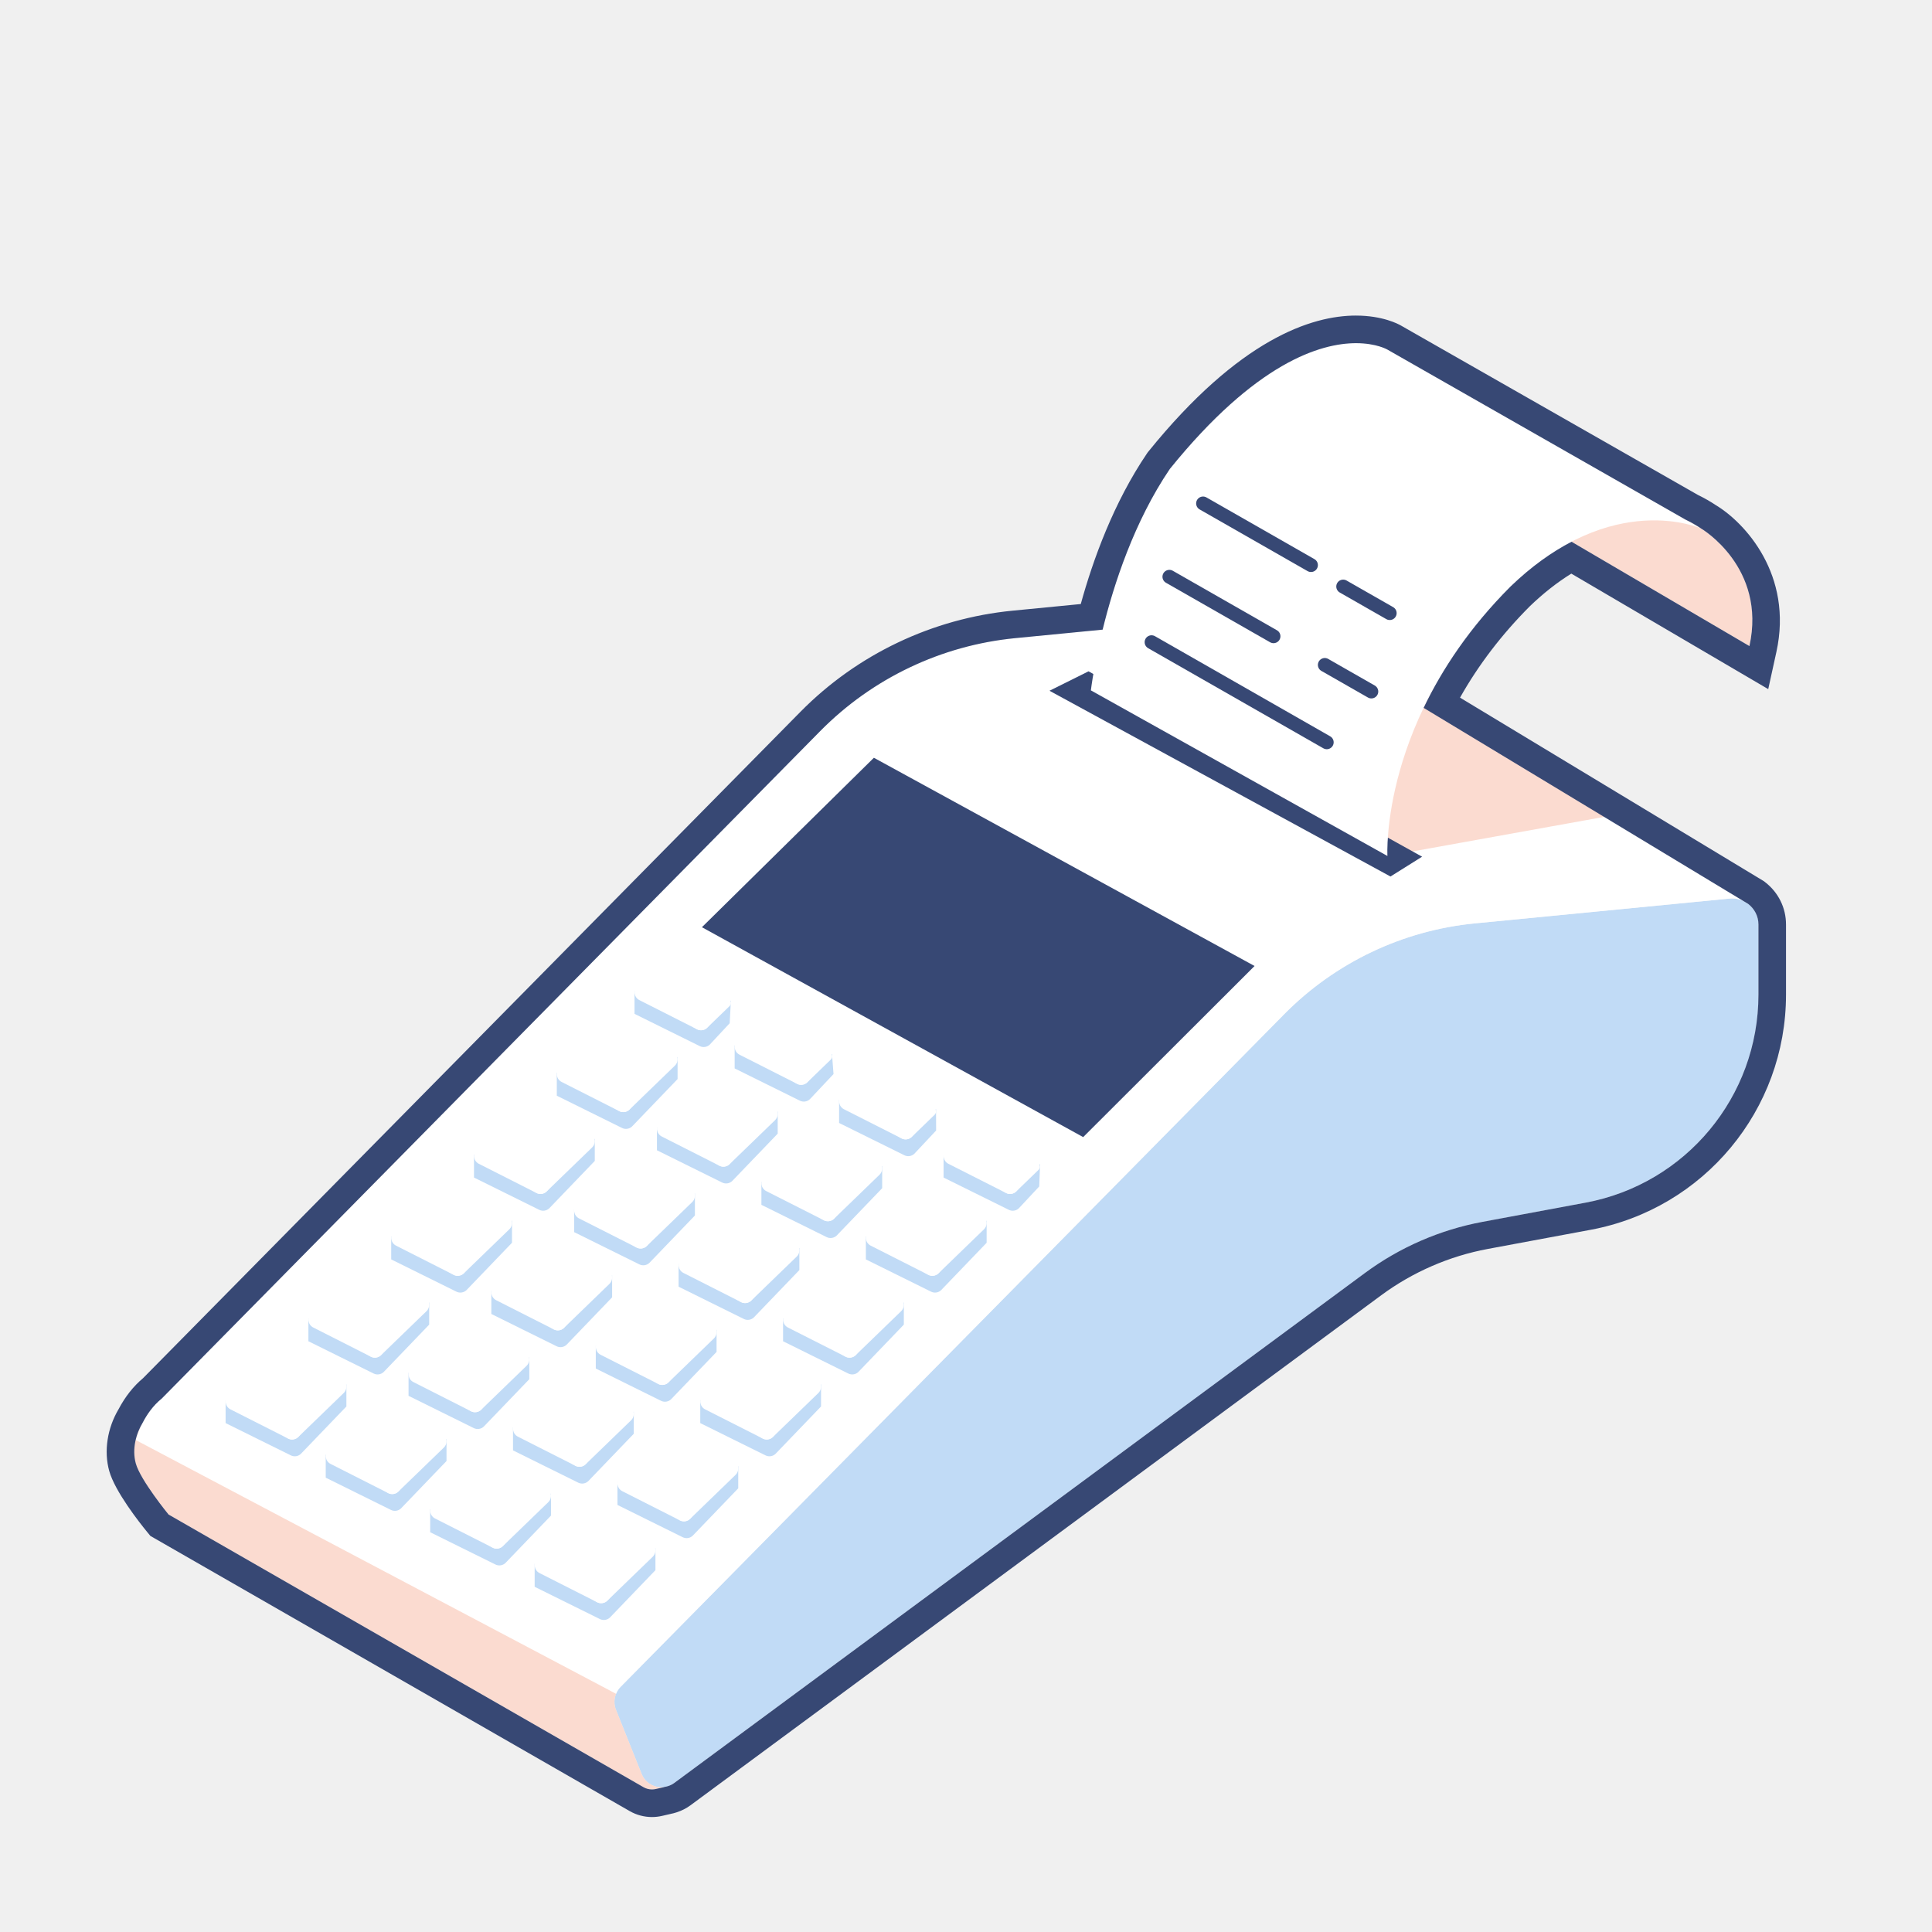
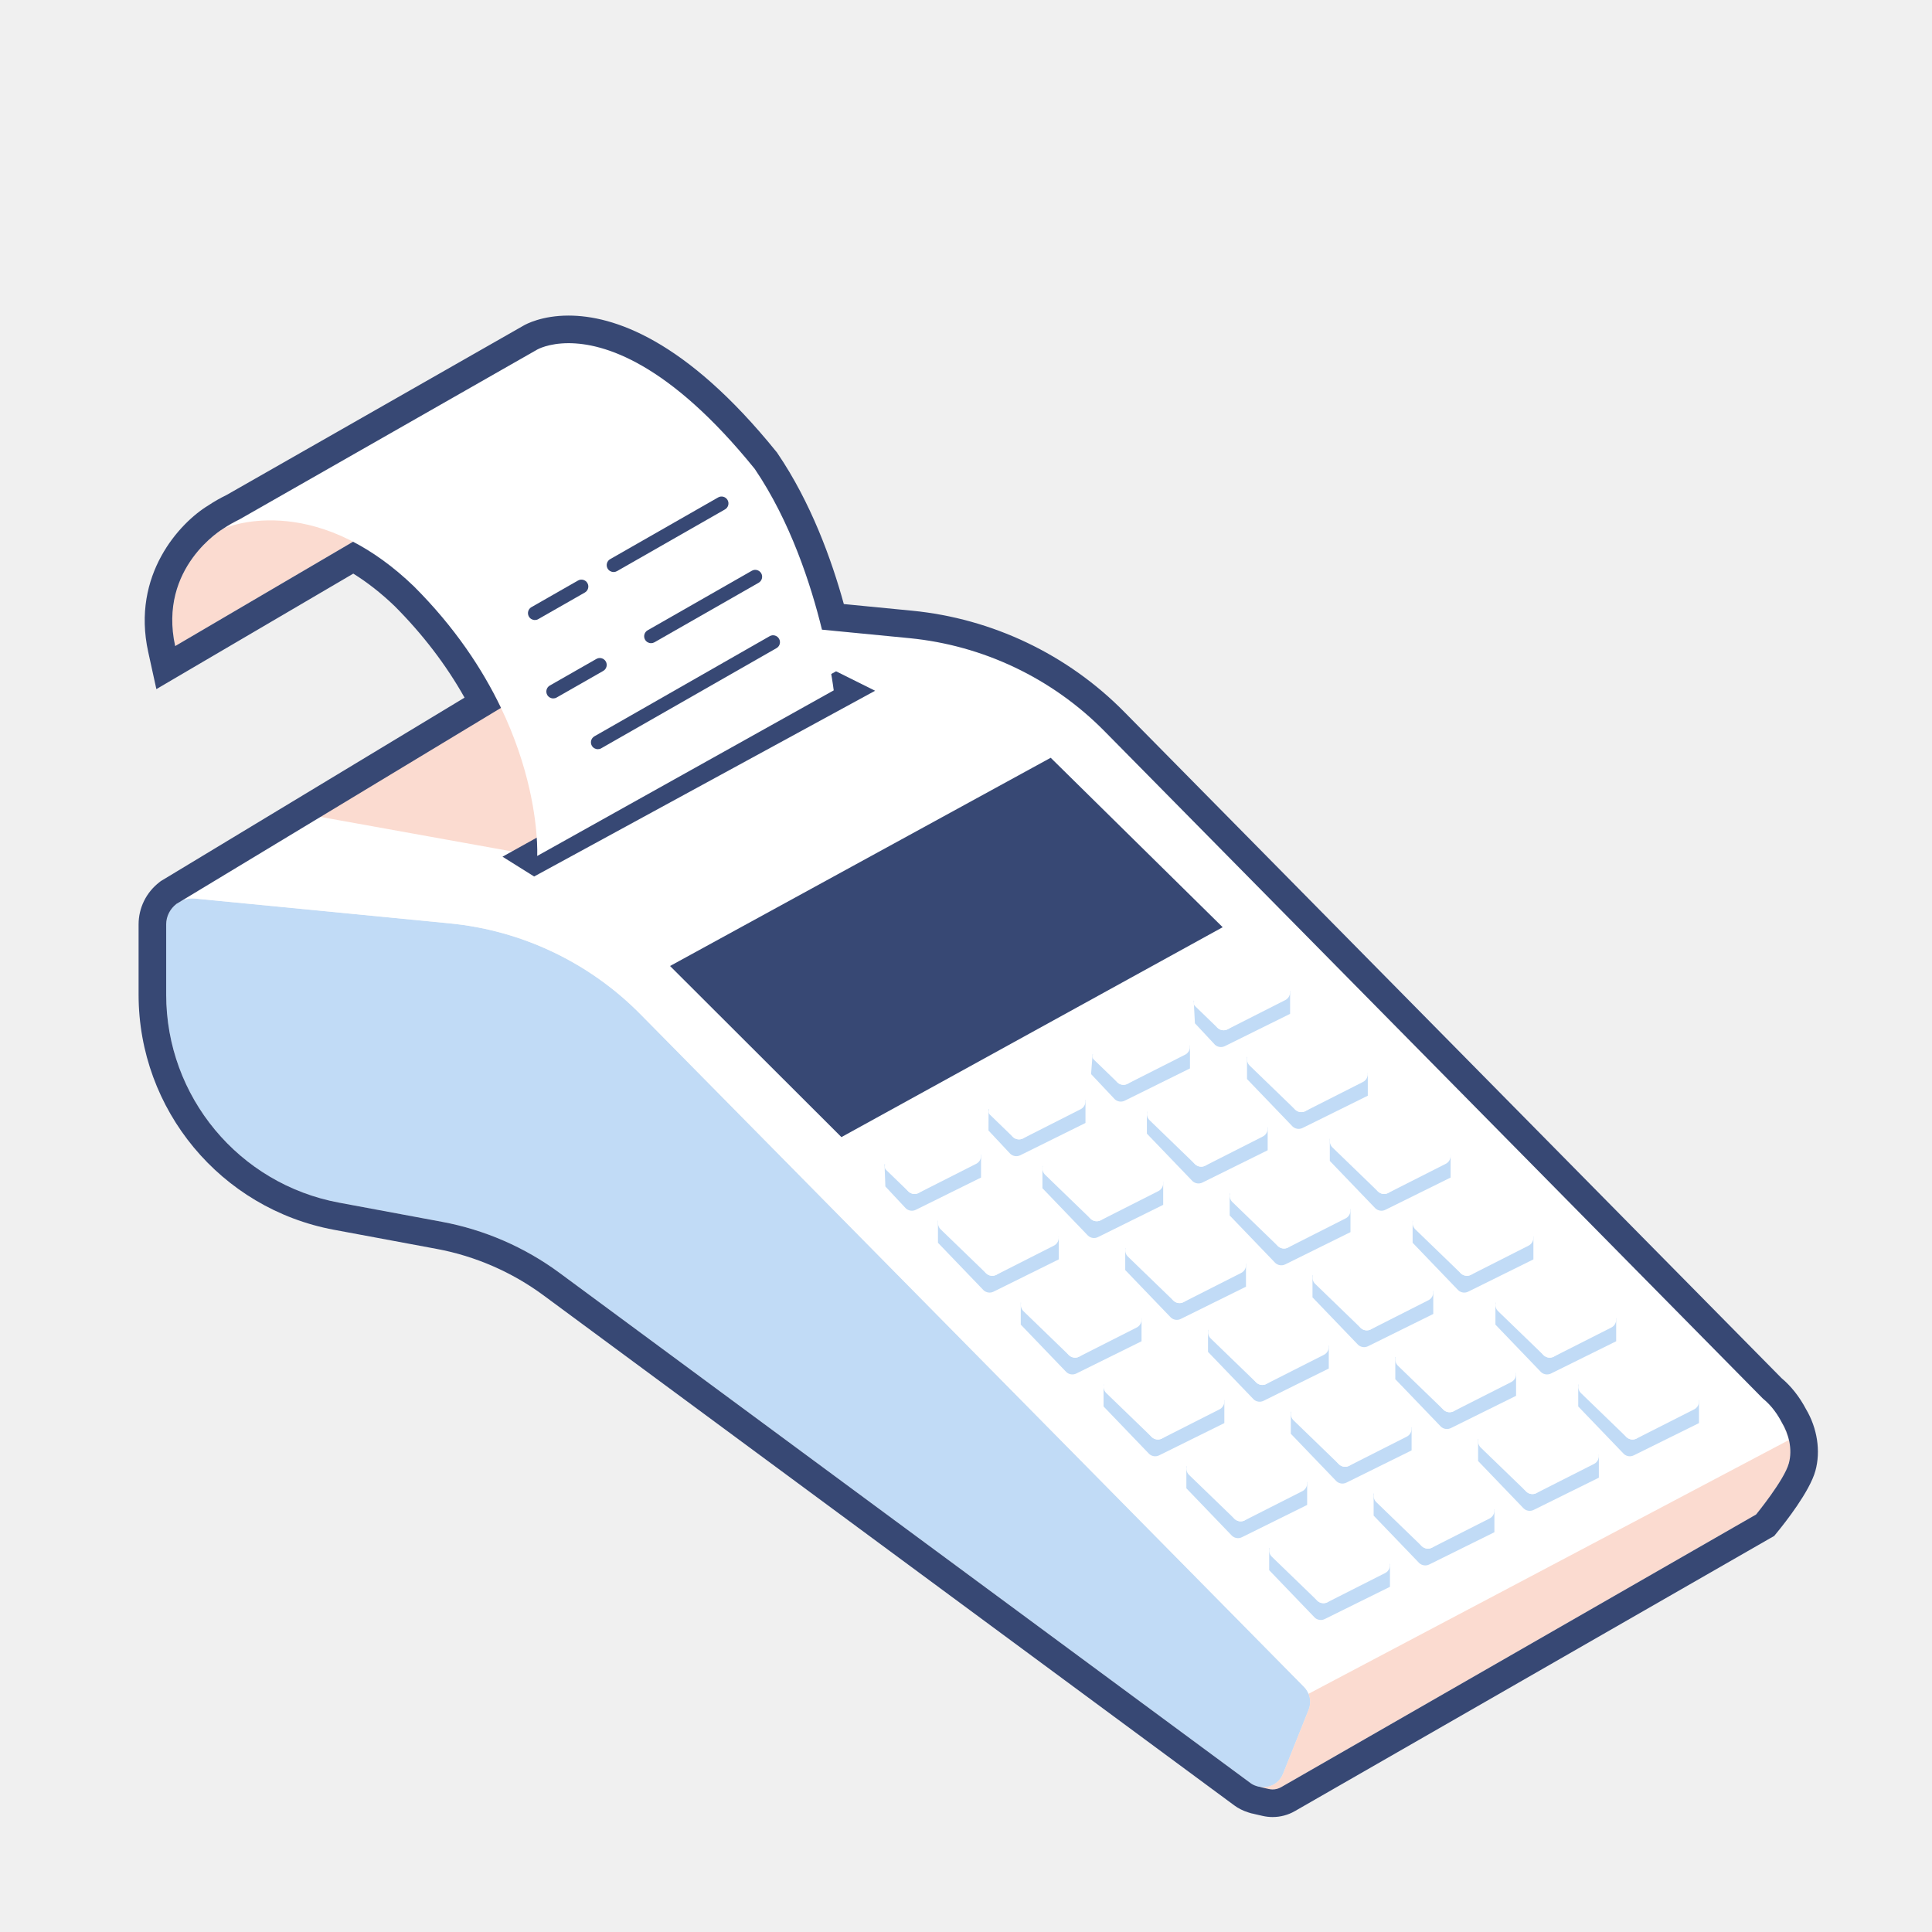
- <svg xmlns="http://www.w3.org/2000/svg" id="b" viewBox="0 0 280 280">
-   <g id="bi">
-     <path d="m89.939,244.474l96.165-97.478c7.39-7.491,17.174-12.152,27.647-13.172l36.953-3.599c2.219-.216,4.14,1.528,4.14,3.757v10.175c0,14.769-10.529,27.439-25.049,30.142l-14.918,2.777c-6.174,1.149-12.007,3.685-17.059,7.415l-100.128,73.932c-1.628,1.202-3.952.541-4.704-1.338l-3.717-9.292c-.456-1.14-.194-2.443.669-3.317Z" style="fill:#c1dbf6;" />
-     <path d="m92.986,257.083l-3.717-9.292c-.305-.762-.282-1.595.02-2.325l-68.609-39.286c-.958,1.569-1.58,3.827-.999,5.919.672,2.424,4.744,7.396,4.744,7.396l68.829,39.515c.543.312,1.184.407,1.794.267l1.256-.289c-1.355.197-2.764-.519-3.318-1.904Z" style="fill:#fbdbd0;" />
-     <path d="m96.572,258.925l.248-.057-.007-.013c-.08.026-.16.051-.241.07Z" style="fill:#c1dbf6;" />
-     <path d="m89.939,244.474l96.165-97.478c7.39-7.491,17.174-12.152,27.647-13.172l36.953-3.599c1.002-.098,1.933.219,2.664.785l1.476-.698-72.251-41.279-35.446,3.453c-10.714,1.044-20.722,5.812-28.282,13.475L23.437,202.69c-2.849,2.293-3.756,6.014-3.756,6.014l69.604,36.772c.15-.367.365-.71.653-1.002Z" style="fill:#fff;" />
-     <polygon points="101.728 134.379 126.651 109.821 181.821 140 156.983 164.797 101.728 134.379" style="fill:#374874;" />
-     <path d="m246.565,76.612s9.488,5.581,6.977,17.023l-29.023-17.023s11.721-6.977,22.047,0Z" style="fill:#fbdbd0;" />
-     <path d="m201.076,124.053l35.605-6.419-31.326-19.342s-10.791,18.133-4.279,25.761Z" style="fill:#fbdbd0;" />
-     <polygon points="152.1 100.109 201.518 127.03 206.1 124.158 157.759 97.293 152.1 100.109" style="fill:#374874;" />
-     <path d="m201.076,124.053s-1.116-20.093,17.86-39.07c14.791-14.232,27.628-8.372,27.628-8.372l-45.501-25.953s-11.904-6.952-31.523,17.302c-9.266,13.659-11.442,32.093-11.442,32.093l42.977,24Z" style="fill:#fff;" />
-     <path d="m91.589,163.268l6.611-6.881v-3.217l-1.767,1.659-5.212,5.985c-.393.38-.984.469-1.472.222l-9.053-5.587v3.349l9.45,4.674c.477.238,1.051.157,1.443-.204Z" style="fill:#c1dbf6;" />
-     <path d="m106.101,171.176l6.611-6.881v-3.217l-1.767,1.659-5.212,5.985c-.393.38-.984.469-1.472.222l-9.053-5.587v3.349l9.45,4.674c.477.238,1.051.157,1.443-.204Z" style="fill:#c1dbf6;" />
-     <path d="m121.24,179.084l6.611-6.881v-3.217l-1.767,1.659-5.212,5.985c-.393.38-.984.469-1.472.222l-9.053-5.587v3.349l9.45,4.674c.477.238,1.051.157,1.443-.204Z" style="fill:#c1dbf6;" />
-     <path d="m136.38,186.993l6.611-6.881v-3.217l-1.767,1.659-5.212,5.985c-.393.38-.984.469-1.472.222l-9.053-5.587v3.349l9.45,4.674c.477.238,1.051.157,1.443-.204Z" style="fill:#c1dbf6;" />
-     <path d="m105.926,145l-3.441,3.951c-.393.38-.984.469-1.472.222l-9.053-5.587v3.349l9.45,4.674c.477.238,1.051.157,1.443-.204l2.899-3.108.174-3.298Z" style="fill:#c1dbf6;" />
-     <path d="m120.576,152.748l-3.58,4.111c-.393.38-.984.469-1.472.222l-9.053-5.587v3.349l9.45,4.674c.477.238,1.051.157,1.443-.204l3.436-3.651-.224-2.914Z" style="fill:#c1dbf6;" />
-     <path d="m135.657,160.724l-3.521,4.043c-.393.38-.984.469-1.472.222l-9.053-5.587v3.349l9.45,4.674c.477.238,1.051.157,1.443-.204l3.167-3.38-.014-3.118Z" style="fill:#c1dbf6;" />
-     <path d="m150.737,168.7l-3.462,3.975c-.393.38-.984.47-1.472.223l-9.053-5.587v3.349l9.45,4.674c.477.238,1.051.157,1.443-.204l2.968-3.179.126-3.251Z" style="fill:#c1dbf6;" />
-     <path d="m79.589,175.13l6.611-6.881v-3.217l-1.767,1.659-5.212,5.985c-.393.38-.984.469-1.472.222l-9.053-5.587v3.349l9.45,4.674c.477.238,1.051.157,1.443-.204Z" style="fill:#c1dbf6;" />
-     <path d="m94.101,183.038l6.611-6.881v-3.217l-1.767,1.659-5.212,5.985c-.393.38-.984.469-1.472.222l-9.053-5.587v3.349l9.45,4.674c.477.238,1.051.157,1.443-.204Z" style="fill:#c1dbf6;" />
-     <path d="m109.24,190.947l6.611-6.881v-3.217l-1.767,1.659-5.212,5.985c-.393.38-.984.469-1.472.222l-9.053-5.587v3.349l9.45,4.674c.477.238,1.051.157,1.443-.204Z" style="fill:#c1dbf6;" />
-     <path d="m124.38,198.855l6.611-6.881v-3.217l-1.767,1.659-5.212,5.985c-.393.38-.984.469-1.472.222l-9.053-5.587v3.349l9.45,4.674c.477.238,1.051.157,1.443-.204Z" style="fill:#c1dbf6;" />
-     <path d="m67.589,186.993l6.611-6.881v-3.217l-1.767,1.659-5.212,5.985c-.393.38-.984.469-1.472.222l-9.053-5.587v3.349l9.45,4.674c.477.238,1.051.157,1.443-.204Z" style="fill:#c1dbf6;" />
-     <path d="m82.101,194.901l6.611-6.881v-3.217l-1.767,1.659-5.212,5.985c-.393.38-.984.469-1.472.222l-9.053-5.587v3.349l9.45,4.674c.477.238,1.051.157,1.443-.204Z" style="fill:#c1dbf6;" />
-     <path d="m97.24,202.809l6.611-6.881v-3.217l-1.767,1.659-5.212,5.985c-.393.38-.984.469-1.472.222l-9.053-5.587v3.349l9.45,4.674c.477.238,1.051.157,1.443-.204Z" style="fill:#c1dbf6;" />
-     <path d="m112.38,210.717l6.611-6.881v-3.217l-1.767,1.659-5.212,5.985c-.393.38-.984.469-1.472.222l-9.053-5.587v3.349l9.45,4.674c.477.238,1.051.157,1.443-.204Z" style="fill:#c1dbf6;" />
-     <path d="m55.59,198.855l6.611-6.881v-3.217l-1.767,1.659-5.212,5.985c-.393.38-.984.469-1.472.222l-9.053-5.587v3.349l9.45,4.674c.477.238,1.051.157,1.443-.204Z" style="fill:#c1dbf6;" />
-     <path d="m70.101,206.763l6.611-6.881v-3.217l-1.767,1.659-5.212,5.985c-.393.38-.984.469-1.472.222l-9.053-5.587v3.349l9.45,4.674c.477.238,1.051.157,1.443-.204Z" style="fill:#c1dbf6;" />
-     <path d="m85.241,214.671l6.611-6.881v-3.217l-1.767,1.659-5.212,5.985c-.393.38-.984.469-1.472.222l-9.053-5.587v3.349l9.45,4.674c.477.238,1.051.157,1.443-.204Z" style="fill:#c1dbf6;" />
-     <path d="m100.38,222.579l6.611-6.881v-3.217l-1.767,1.659-5.212,5.985c-.393.38-.984.469-1.472.222l-9.053-5.587v3.349l9.45,4.674c.477.238,1.051.157,1.443-.204Z" style="fill:#c1dbf6;" />
-     <path d="m43.59,210.717l6.611-6.881v-3.217l-1.767,1.659-5.212,5.985c-.393.38-.984.469-1.472.222l-9.053-5.587v3.349l9.45,4.674c.477.238,1.051.157,1.443-.204Z" style="fill:#c1dbf6;" />
-     <path d="m58.101,218.625l6.611-6.881v-3.217l-1.767,1.659-5.212,5.985c-.393.38-.984.469-1.472.222l-9.053-5.587v3.349l9.45,4.674c.477.238,1.051.157,1.443-.204Z" style="fill:#c1dbf6;" />
-     <path d="m73.241,226.533l6.611-6.881v-3.217l-1.767,1.659-5.212,5.985c-.393.38-.984.469-1.472.222l-9.053-5.587v3.349l9.45,4.674c.477.238,1.051.157,1.443-.204Z" style="fill:#c1dbf6;" />
-     <path d="m88.38,234.441l6.611-6.881v-3.217l-1.767,1.659-5.212,5.985c-.393.38-.984.469-1.472.222l-9.053-5.587v3.349l9.45,4.674c.477.238,1.051.157,1.443-.204Z" style="fill:#c1dbf6;" />
-     <path d="m81.073,154.755l6.588-6.588c.399-.399,1.012-.491,1.51-.225l8.349,4.446c.769.409.915,1.45.289,2.055l-6.587,6.371c-.393.38-.984.469-1.472.222l-8.349-4.229c-.779-.395-.945-1.435-.328-2.052Z" style="fill:#fff;" />
-     <path d="m95.585,162.663l6.588-6.588c.399-.399,1.012-.491,1.51-.225l8.349,4.446c.769.409.915,1.45.289,2.055l-6.587,6.371c-.393.38-.984.469-1.472.222l-8.349-4.229c-.779-.395-.945-1.435-.328-2.052Z" style="fill:#fff;" />
-     <path d="m110.724,170.571l6.588-6.588c.399-.399,1.012-.491,1.51-.225l8.349,4.446c.769.409.915,1.45.289,2.055l-6.587,6.371c-.393.38-.984.469-1.472.222l-8.349-4.229c-.779-.395-.945-1.435-.328-2.052Z" style="fill:#fff;" />
-     <path d="m125.864,178.479l6.588-6.588c.399-.399,1.012-.491,1.51-.225l8.349,4.446c.769.409.915,1.45.289,2.055l-6.587,6.371c-.393.38-.984.469-1.472.222l-8.349-4.229c-.779-.395-.945-1.435-.328-2.052Z" style="fill:#fff;" />
-     <path d="m95.004,140.225l-2.667,2.667c-.617.617-.451,1.657.328,2.052l8.35,4.229c.488.247,1.079.158,1.472-.222l3.271-3.163c.289-.28.221-.761-.135-.949l-9.143-4.835c-.487-.258-1.085-.168-1.475.222Z" style="fill:#fff;" />
-     <path d="m109.668,147.981l-2.82,2.82c-.617.617-.451,1.657.328,2.052l8.349,4.229c.488.247,1.079.158,1.472-.222l3.426-3.314c.289-.28.221-.761-.135-.949l-9.146-4.837c-.487-.258-1.085-.168-1.475.222Z" style="fill:#fff;" />
-     <path d="m124.756,155.94l-2.768,2.768c-.617.617-.451,1.658.328,2.052l8.35,4.229c.488.247,1.079.158,1.472-.222l3.327-3.218c.306-.296.234-.804-.142-1.003l-9.121-4.824c-.477-.252-1.063-.164-1.444.217Z" style="fill:#fff;" />
-     <path d="m139.831,163.913l-2.704,2.704c-.617.617-.451,1.658.328,2.052l8.349,4.229c.488.247,1.079.158,1.472-.222l3.232-3.126c.32-.309.244-.841-.149-1.049l-9.084-4.805c-.477-.252-1.063-.164-1.444.217Z" style="fill:#fff;" />
-     <path d="m69.073,166.617l6.588-6.588c.399-.399,1.012-.491,1.51-.225l8.349,4.446c.769.409.915,1.45.289,2.055l-6.587,6.371c-.393.38-.984.469-1.472.222l-8.349-4.229c-.779-.395-.945-1.435-.328-2.052Z" style="fill:#fff;" />
-     <path d="m83.585,174.525l6.588-6.588c.399-.399,1.012-.491,1.51-.225l8.349,4.446c.769.409.915,1.45.289,2.055l-6.587,6.371c-.393.38-.984.469-1.472.222l-8.349-4.229c-.779-.395-.945-1.435-.328-2.052Z" style="fill:#fff;" />
-     <path d="m98.724,182.433l6.588-6.588c.399-.399,1.012-.491,1.51-.225l8.349,4.446c.769.409.915,1.45.289,2.055l-6.587,6.371c-.393.38-.984.469-1.472.222l-8.349-4.229c-.779-.395-.945-1.435-.328-2.052Z" style="fill:#fff;" />
-     <path d="m113.864,190.341l6.588-6.588c.399-.399,1.012-.491,1.51-.225l8.349,4.446c.769.409.915,1.45.289,2.055l-6.587,6.371c-.393.38-.984.469-1.472.222l-8.349-4.229c-.779-.395-.945-1.435-.328-2.052Z" style="fill:#fff;" />
-     <path d="m57.073,178.479l6.588-6.588c.399-.399,1.012-.491,1.51-.225l8.349,4.446c.769.409.915,1.45.289,2.055l-6.587,6.371c-.393.38-.984.469-1.472.222l-8.349-4.229c-.779-.395-.945-1.435-.328-2.052Z" style="fill:#fff;" />
-     <path d="m71.585,186.387l6.588-6.588c.399-.399,1.012-.491,1.51-.225l8.349,4.446c.769.409.915,1.45.289,2.055l-6.587,6.371c-.393.38-.984.469-1.472.222l-8.349-4.229c-.779-.395-.945-1.435-.328-2.052Z" style="fill:#fff;" />
-     <path d="m86.724,194.295l6.588-6.588c.399-.399,1.012-.491,1.51-.225l8.349,4.446c.769.409.915,1.45.289,2.055l-6.587,6.371c-.393.38-.984.469-1.472.222l-8.349-4.229c-.779-.395-.945-1.435-.328-2.052Z" style="fill:#fff;" />
-     <path d="m101.864,202.203l6.588-6.588c.399-.399,1.012-.491,1.51-.225l8.349,4.446c.769.409.915,1.45.289,2.055l-6.587,6.371c-.393.38-.984.469-1.472.222l-8.349-4.229c-.779-.395-.945-1.435-.328-2.052Z" style="fill:#fff;" />
-     <path d="m45.073,190.341l6.588-6.588c.399-.399,1.012-.491,1.51-.225l8.349,4.446c.769.409.915,1.45.289,2.055l-6.587,6.371c-.393.38-.984.469-1.472.222l-8.349-4.229c-.779-.395-.945-1.435-.328-2.052Z" style="fill:#fff;" />
-     <path d="m59.585,198.249l6.588-6.588c.399-.399,1.012-.491,1.51-.225l8.349,4.446c.769.409.915,1.45.289,2.055l-6.587,6.371c-.393.38-.984.469-1.472.222l-8.349-4.229c-.779-.395-.945-1.435-.328-2.052Z" style="fill:#fff;" />
-     <path d="m74.724,206.157l6.588-6.588c.399-.399,1.012-.491,1.51-.225l8.349,4.446c.769.409.915,1.45.289,2.055l-6.587,6.371c-.393.38-.984.469-1.472.222l-8.349-4.229c-.779-.395-.945-1.435-.328-2.052Z" style="fill:#fff;" />
-     <path d="m89.864,214.066l6.588-6.588c.399-.399,1.012-.491,1.51-.225l8.349,4.446c.769.409.915,1.45.289,2.055l-6.587,6.371c-.393.38-.984.469-1.472.222l-8.349-4.229c-.779-.395-.945-1.435-.328-2.052Z" style="fill:#fff;" />
-     <path d="m33.073,202.203l6.588-6.588c.399-.399,1.012-.491,1.51-.225l8.349,4.446c.769.409.915,1.45.289,2.055l-6.587,6.371c-.393.38-.984.469-1.472.222l-8.349-4.229c-.779-.395-.945-1.435-.328-2.052Z" style="fill:#fff;" />
-     <path d="m47.585,210.112l6.588-6.588c.399-.399,1.012-.491,1.51-.225l8.349,4.446c.769.409.915,1.45.289,2.055l-6.587,6.371c-.393.38-.984.469-1.472.222l-8.349-4.229c-.779-.395-.945-1.435-.328-2.052Z" style="fill:#fff;" />
-     <path d="m62.724,218.02l6.588-6.588c.399-.399,1.012-.491,1.51-.225l8.349,4.446c.769.409.915,1.45.289,2.055l-6.587,6.371c-.393.38-.984.469-1.472.222l-8.349-4.229c-.779-.395-.945-1.435-.328-2.052Z" style="fill:#fff;" />
-     <path d="m77.864,225.928l6.588-6.588c.399-.399,1.012-.491,1.51-.225l8.349,4.446c.769.409.915,1.45.289,2.055l-6.587,6.371c-.393.38-.984.469-1.472.222l-8.349-4.229c-.779-.395-.945-1.435-.328-2.052Z" style="fill:#fff;" />
-     <path d="m196.525,49.735c2.958,0,4.539.923,4.539.923l43.171,24.625c.781.374,1.559.808,2.33,1.329,0,0,9.488,5.582,6.977,17.023l-25.78-15.121c-2.795,1.454-5.766,3.527-8.824,6.47-5.979,5.979-9.961,12.069-12.614,17.606l47.044,28.419c.888.687,1.478,1.749,1.478,2.972v10.175c0,14.769-10.529,27.439-25.049,30.142l-14.918,2.777c-6.174,1.149-12.007,3.685-17.059,7.415l-100.128,73.932c-.285.21-.593.347-.908.444l-.105.03c-.003.001-.006.002-.009.002.002-.001.003-.001.005-.002l-.099.029c-.125.03-.25.052-.376.068.035-.004.071-.001.106-.006l-1.256.289c-.184.043-.371.064-.557.064-.431,0-.858-.112-1.237-.33l-68.829-39.515s-4.072-4.972-4.744-7.396c-.581-2.093.041-4.35.999-5.919.59-1.141,1.476-2.459,2.757-3.491l95.427-96.73c7.56-7.663,17.569-12.432,28.282-13.475l12.654-1.232c1.609-6.563,4.57-15.67,9.741-23.292,12.47-15.416,21.823-18.225,26.984-18.225m56.84,81.273s0,0,0.0.001c-0-.001-0-.001-0-.001m0.0.001s.001,0,.001.001l-.001-.001s0,0,0,0m-156.553,127.847c-.036.012-.072.021-.108.032.026-.007.051-.015.077-.022l.031-.009m-.108.032c-.011.003-.021.006-.032.009l.004-.001c.009-.002.018-.005.028-.008M196.525,45.735h0c-6.456,0-16.917,3.419-30.094,19.709l-.106.131-.094.139c-4.828,7.117-7.819,15.386-9.597,21.827l-9.875.962c-11.623,1.132-22.541,6.333-30.742,14.647L20.735,199.733c-1.402,1.175-2.594,2.684-3.545,4.489-1.644,2.765-2.154,6.099-1.364,8.947.833,3.003,4.423,7.541,5.504,8.861l.466.568.637.366,68.829,39.515c.98.564,2.097.861,3.228.861.489,0,.979-.056,1.456-.166l1.255-.289-.001-.004c.106-.021.212-.043.315-.068l.088-.021.087-.025.081-.023.012-.003c.089-.025.177-.051.265-.079v-.001c.745-.239,1.423-.582,2.017-1.021l100.127-73.931c4.538-3.351,9.869-5.668,15.415-6.7l14.918-2.777c16.408-3.054,28.317-17.385,28.317-34.075v-10.175c0-2.409-1.104-4.646-3.03-6.135l-.182-.141-.197-.119-43.834-26.48c2.659-4.732,6.058-9.182,10.137-13.266,1.943-1.866,3.951-3.443,5.991-4.707l23.789,13.953,4.75,2.786,1.181-5.379c2.457-11.191-4.581-18.752-8.743-21.262-.823-.549-1.678-1.038-2.607-1.49l-43.052-24.557c-.385-.225-2.675-1.448-6.521-1.448h0Zm-100.764,209.309l-.004-.019h.001l.002.019h0Z" style="fill:#374874;" />
-     <path d="m166.89,93.069l25.395,14.512" style="fill:none; stroke:#374874; stroke-linecap:round; stroke-linejoin:round; stroke-width:2px;" />
-     <path d="m169.473,83.587l15.097,8.627" style="fill:none; stroke:#374874; stroke-linecap:round; stroke-linejoin:round; stroke-width:2px;" />
-     <path d="m174.354,72.96l15.645,8.94" style="fill:none; stroke:#374874; stroke-linecap:round; stroke-linejoin:round; stroke-width:2px;" />
-     <path d="m194.662,85.003l6.749,3.857" style="fill:none; stroke:#374874; stroke-linecap:round; stroke-linejoin:round; stroke-width:2px;" />
-     <path d="m191.999,96.364l6.749,3.857" style="fill:none; stroke:#374874; stroke-linecap:round; stroke-linejoin:round; stroke-width:2px;" />
-   </g>
+ <svg xmlns="http://www.w3.org/2000/svg" width="64" height="64" viewBox="0 0 64 64" fill="none">
+   <path d="M43.197 55.88L21.217 33.599C19.528 31.887 17.291 30.821 14.898 30.588L6.451 29.765C5.944 29.716 5.505 30.115 5.505 30.624V32.95C5.505 36.325 7.912 39.222 11.23 39.839L14.64 40.474C16.051 40.737 17.385 41.316 18.539 42.169L41.426 59.068C41.798 59.342 42.329 59.191 42.501 58.762L43.35 56.638C43.455 56.377 43.395 56.08 43.197 55.88Z" fill="#C1DBF6" />
+   <path d="M42.501 58.762L43.35 56.638C43.42 56.464 43.415 56.273 43.346 56.106L59.028 47.127C59.247 47.486 59.389 48.002 59.256 48.48C59.103 49.034 58.172 50.17 58.172 50.17L42.44 59.202C42.315 59.273 42.169 59.295 42.029 59.263L41.742 59.197C42.052 59.242 42.374 59.078 42.501 58.762Z" fill="#FBDBD0" />
+   <path d="M41.681 59.183L41.625 59.17L41.626 59.167C41.645 59.173 41.663 59.179 41.681 59.183Z" fill="#C1DBF6" />
+   <path d="M43.197 55.88L21.217 33.599C19.528 31.887 17.291 30.821 14.898 30.588L6.451 29.765C6.222 29.743 6.01 29.816 5.842 29.945L5.505 29.785L22.019 20.35L30.121 21.139C32.57 21.378 34.858 22.468 36.586 24.219L58.398 46.329C59.049 46.853 59.256 47.704 59.256 47.704L43.347 56.109C43.313 56.025 43.264 55.947 43.197 55.88Z" fill="white" />
+   <path d="M40.503 30.715L34.806 25.102L22.196 32L27.873 37.668L40.503 30.715Z" fill="#374874" />
+   <path d="M7.397 17.511C7.397 17.511 5.229 18.787 5.803 21.402L12.437 17.511C12.437 17.511 9.757 15.916 7.397 17.511Z" fill="#FBDBD0" />
+   <path d="M17.795 28.355L9.656 26.888L16.817 22.467C16.817 22.467 19.283 26.611 17.795 28.355Z" fill="#FBDBD0" />
+   <path d="M28.989 22.882L17.694 29.035L16.646 28.379L27.696 22.238L28.989 22.882Z" fill="#374874" />
+   <path d="M17.795 28.355C17.795 28.355 18.05 23.762 13.712 19.425C10.332 16.172 7.397 17.511 7.397 17.511L17.797 11.579C17.797 11.579 20.518 9.99 25.003 15.534C27.12 18.656 27.618 22.869 27.618 22.869L17.795 28.355Z" fill="white" />
+   <path d="M42.82 37.318L41.309 35.745V35.01L41.713 35.389L42.904 36.757C42.994 36.844 43.129 36.865 43.241 36.808L45.31 35.531V36.297L43.15 37.365C43.041 37.419 42.91 37.401 42.82 37.318Z" fill="#C1DBF6" />
+   <path d="M39.503 39.126L37.992 37.553V36.818L38.396 37.197L39.587 38.565C39.677 38.652 39.812 38.672 39.924 38.616L41.993 37.339V38.104L39.833 39.173C39.724 39.227 39.593 39.209 39.503 39.126Z" fill="#C1DBF6" />
+   <path d="M36.043 40.934L34.532 39.361V38.625L34.935 39.004L36.127 40.373C36.217 40.459 36.352 40.48 36.463 40.423L38.532 39.146V39.912L36.373 40.98C36.264 41.035 36.132 41.016 36.043 40.934Z" fill="#C1DBF6" />
+   <path d="M32.582 42.741L31.071 41.168V40.433L31.475 40.812L32.666 42.18C32.756 42.267 32.891 42.287 33.003 42.231L35.072 40.954V41.719L32.912 42.788C32.803 42.842 32.672 42.824 32.582 42.741Z" fill="#C1DBF6" />
+   <path d="M39.543 33.143L40.33 34.046C40.42 34.133 40.555 34.153 40.666 34.097L42.736 32.82V33.585L40.576 34.654C40.467 34.708 40.335 34.69 40.246 34.607L39.583 33.897L39.543 33.143Z" fill="#C1DBF6" />
+   <path d="M36.195 34.914L37.013 35.854C37.103 35.94 37.238 35.961 37.349 35.904L39.419 34.627V35.393L37.259 36.461C37.15 36.516 37.019 36.497 36.929 36.415L36.143 35.58L36.195 34.914Z" fill="#C1DBF6" />
+   <path d="M32.748 36.737L33.552 37.661C33.642 37.748 33.777 37.768 33.889 37.712L35.958 36.435V37.2L33.798 38.269C33.689 38.323 33.558 38.305 33.468 38.222L32.745 37.45L32.748 36.737Z" fill="#C1DBF6" />
+   <path d="M29.301 38.56L30.092 39.469C30.182 39.556 30.317 39.576 30.428 39.52L32.498 38.242V39.008L30.338 40.076C30.229 40.131 30.098 40.112 30.008 40.03L29.329 39.303L29.301 38.56Z" fill="#C1DBF6" />
+   <path d="M45.563 40.03L44.052 38.457V37.721L44.456 38.101L45.647 39.469C45.737 39.556 45.872 39.576 45.983 39.52L48.053 38.242V39.008L45.893 40.076C45.784 40.131 45.653 40.112 45.563 40.03Z" fill="#C1DBF6" />
+   <path d="M42.246 41.837L40.735 40.264V39.529L41.139 39.908L42.33 41.276C42.42 41.363 42.555 41.384 42.667 41.327L44.736 40.05V40.816L42.576 41.884C42.467 41.938 42.336 41.92 42.246 41.837Z" fill="#C1DBF6" />
+   <path d="M38.786 43.645L37.275 42.072V41.337L37.678 41.716L38.87 43.084C38.96 43.171 39.095 43.191 39.206 43.135L41.275 41.858V42.623L39.115 43.691C39.007 43.746 38.875 43.727 38.786 43.645Z" fill="#C1DBF6" />
+   <path d="M35.325 45.453L33.814 43.88V43.144L34.218 43.523L35.409 44.891C35.499 44.978 35.634 44.999 35.746 44.942L37.815 43.665V44.431L35.655 45.499C35.546 45.553 35.415 45.535 35.325 45.453Z" fill="#C1DBF6" />
+   <path d="M48.306 42.741L46.795 41.168V40.433L47.199 40.812L48.39 42.18C48.48 42.267 48.615 42.287 48.726 42.231L50.796 40.954V41.719L48.636 42.788C48.527 42.842 48.396 42.824 48.306 42.741Z" fill="#C1DBF6" />
+   <path d="M44.989 44.549L43.478 42.976V42.24L43.882 42.62L45.073 43.988C45.163 44.075 45.298 44.095 45.41 44.038L47.479 42.761V43.527L45.319 44.595C45.21 44.65 45.079 44.631 44.989 44.549Z" fill="#C1DBF6" />
+   <path d="M41.529 46.356L40.017 44.783V44.048L40.421 44.427L41.612 45.795C41.702 45.882 41.837 45.903 41.949 45.846L44.018 44.569V45.334L41.858 46.403C41.749 46.457 41.618 46.439 41.529 46.356Z" fill="#C1DBF6" />
+   <path d="M38.068 48.164L36.557 46.591V45.856L36.961 46.235L38.152 47.603C38.242 47.69 38.377 47.71 38.489 47.654L40.558 46.377V47.142L38.398 48.21C38.289 48.265 38.158 48.246 38.068 48.164Z" fill="#C1DBF6" />
+   <path d="M51.049 45.453L49.538 43.88V43.144L49.941 43.523L51.133 44.891C51.223 44.978 51.358 44.999 51.469 44.942L53.538 43.665V44.431L51.379 45.499C51.27 45.553 51.138 45.535 51.049 45.453Z" fill="#C1DBF6" />
+   <path d="M47.732 47.26L46.221 45.687V44.952L46.625 45.331L47.816 46.699C47.906 46.786 48.041 46.806 48.152 46.75L50.222 45.473V46.238L48.062 47.307C47.953 47.361 47.822 47.343 47.732 47.26Z" fill="#C1DBF6" />
+   <path d="M44.271 49.068L42.76 47.495V46.759L43.164 47.139L44.355 48.507C44.445 48.593 44.58 48.614 44.692 48.557L46.761 47.28V48.046L44.601 49.114C44.492 49.169 44.361 49.15 44.271 49.068Z" fill="#C1DBF6" />
+   <path d="M40.811 50.875L39.3 49.302V48.567L39.704 48.946L40.895 50.314C40.985 50.401 41.12 50.421 41.231 50.365L43.301 49.088V49.853L41.141 50.922C41.032 50.976 40.901 50.958 40.811 50.875Z" fill="#C1DBF6" />
+   <path d="M53.792 48.164L52.281 46.591V45.856L52.684 46.235L53.876 47.603C53.966 47.69 54.101 47.71 54.212 47.654L56.281 46.377V47.142L54.121 48.21C54.013 48.265 53.881 48.246 53.792 48.164Z" fill="#C1DBF6" />
+   <path d="M50.475 49.971L48.964 48.398V47.663L49.367 48.042L50.559 49.41C50.648 49.497 50.784 49.518 50.895 49.461L52.964 48.184V48.95L50.804 50.018C50.696 50.072 50.564 50.054 50.475 49.971Z" fill="#C1DBF6" />
+   <path d="M47.014 51.779L45.503 50.206V49.471L45.907 49.85L47.098 51.218C47.188 51.305 47.323 51.325 47.435 51.269L49.504 49.992V50.757L47.344 51.826C47.235 51.88 47.104 51.861 47.014 51.779Z" fill="#C1DBF6" />
+   <path d="M43.554 53.587L42.043 52.014V51.278L42.447 51.657L43.638 53.026C43.728 53.112 43.863 53.133 43.974 53.076L46.044 51.799V52.565L43.884 53.633C43.775 53.688 43.643 53.669 43.554 53.587Z" fill="#C1DBF6" />
+   <path d="M45.224 35.373L43.718 33.867C43.627 33.776 43.487 33.755 43.373 33.815L41.465 34.831C41.289 34.925 41.255 35.163 41.399 35.301L42.904 36.757C42.994 36.844 43.129 36.865 43.241 36.808L45.149 35.842C45.327 35.751 45.365 35.514 45.224 35.373Z" fill="white" />
+   <path d="M41.907 37.18L40.401 35.674C40.31 35.583 40.17 35.562 40.056 35.623L38.148 36.639C37.972 36.733 37.939 36.97 38.082 37.109L39.587 38.565C39.677 38.652 39.812 38.672 39.924 38.616L41.832 37.649C42.01 37.559 42.048 37.321 41.907 37.18Z" fill="white" />
+   <path d="M38.447 38.988L36.941 37.482C36.85 37.391 36.709 37.37 36.596 37.43L34.687 38.447C34.512 38.54 34.478 38.778 34.621 38.916L36.127 40.373C36.217 40.459 36.352 40.48 36.463 40.423L38.372 39.457C38.55 39.367 38.588 39.129 38.447 38.988Z" fill="white" />
+   <path d="M34.986 40.795L33.48 39.289C33.389 39.198 33.249 39.177 33.135 39.238L31.227 40.254C31.051 40.348 31.018 40.585 31.161 40.724L32.666 42.18C32.756 42.267 32.891 42.287 33.003 42.231L34.911 41.264C35.089 41.174 35.127 40.936 34.986 40.795Z" fill="white" />
+   <path d="M42.04 32.051L42.65 32.661C42.791 32.802 42.753 33.04 42.575 33.13L40.666 34.097C40.555 34.153 40.42 34.133 40.33 34.046L39.582 33.323C39.516 33.259 39.532 33.149 39.613 33.106L41.703 32.001C41.814 31.942 41.951 31.962 42.04 32.051Z" fill="white" />
+   <path d="M38.688 33.824L39.333 34.469C39.474 34.61 39.436 34.848 39.258 34.938L37.349 35.904C37.238 35.961 37.103 35.941 37.013 35.853L36.23 35.096C36.163 35.032 36.179 34.922 36.26 34.879L38.351 33.773C38.462 33.715 38.599 33.735 38.688 33.824Z" fill="white" />
+   <path d="M35.239 35.644L35.872 36.276C36.013 36.417 35.975 36.655 35.797 36.745L33.889 37.712C33.777 37.769 33.642 37.748 33.552 37.661L32.792 36.925C32.722 36.858 32.739 36.742 32.824 36.696L34.909 35.594C35.018 35.536 35.152 35.556 35.239 35.644Z" fill="white" />
+   <path d="M31.794 37.466L32.412 38.084C32.553 38.225 32.515 38.463 32.337 38.553L30.428 39.52C30.317 39.576 30.182 39.556 30.092 39.469L29.353 38.754C29.28 38.683 29.297 38.562 29.387 38.514L31.463 37.416C31.573 37.358 31.706 37.379 31.794 37.466Z" fill="white" />
+   <path d="M47.967 38.084L46.461 36.578C46.37 36.487 46.23 36.466 46.116 36.527L44.208 37.543C44.032 37.636 43.998 37.874 44.141 38.012L45.647 39.469C45.737 39.556 45.872 39.576 45.983 39.52L47.892 38.553C48.07 38.463 48.108 38.225 47.967 38.084Z" fill="white" />
+   <path d="M44.65 39.891L43.144 38.386C43.053 38.294 42.913 38.273 42.799 38.334L40.891 39.35C40.715 39.444 40.681 39.682 40.825 39.82L42.33 41.276C42.42 41.363 42.555 41.384 42.667 41.327L44.575 40.361C44.753 40.27 44.791 40.032 44.65 39.891Z" fill="white" />
+   <path d="M41.19 41.699L39.684 40.193C39.593 40.102 39.452 40.081 39.338 40.142L37.43 41.158C37.254 41.251 37.221 41.489 37.364 41.627L38.87 43.084C38.96 43.171 39.095 43.191 39.206 43.135L41.115 42.168C41.293 42.078 41.331 41.84 41.19 41.699Z" fill="white" />
+   <path d="M37.729 43.507L36.223 42.001C36.132 41.91 35.992 41.889 35.878 41.949L33.97 42.965C33.794 43.059 33.761 43.297 33.904 43.435L35.409 44.891C35.499 44.978 35.634 44.999 35.746 44.942L37.654 43.976C37.832 43.885 37.87 43.648 37.729 43.507Z" fill="white" />
+   <path d="M50.71 40.795L49.204 39.289C49.113 39.198 48.973 39.177 48.859 39.238L46.95 40.254C46.775 40.348 46.741 40.585 46.884 40.724L48.39 42.18C48.48 42.267 48.615 42.287 48.726 42.231L50.635 41.264C50.813 41.174 50.851 40.936 50.71 40.795Z" fill="white" />
+   <path d="M47.393 42.603L45.887 41.097C45.796 41.006 45.656 40.985 45.542 41.045L43.633 42.062C43.458 42.155 43.424 42.393 43.568 42.531L45.073 43.988C45.163 44.075 45.298 44.095 45.41 44.038L47.318 43.072C47.496 42.982 47.534 42.744 47.393 42.603Z" fill="white" />
+   <path d="M43.932 44.41L42.427 42.905C42.335 42.813 42.195 42.792 42.081 42.853L40.173 43.869C39.997 43.963 39.964 44.2 40.107 44.339L41.613 45.795C41.703 45.882 41.837 45.903 41.949 45.846L43.858 44.879C44.035 44.789 44.074 44.551 43.932 44.41Z" fill="white" />
+   <path d="M40.472 46.218L38.966 44.712C38.875 44.621 38.735 44.6 38.621 44.661L36.712 45.677C36.537 45.77 36.503 46.008 36.646 46.147L38.152 47.603C38.242 47.69 38.377 47.71 38.489 47.654L40.397 46.687C40.575 46.597 40.613 46.359 40.472 46.218Z" fill="white" />
+   <path d="M53.453 43.507L51.947 42.001C51.855 41.91 51.715 41.889 51.602 41.949L49.693 42.965C49.517 43.059 49.484 43.297 49.627 43.435L51.133 44.891C51.223 44.978 51.358 44.999 51.469 44.942L53.378 43.976C53.556 43.885 53.594 43.648 53.453 43.507Z" fill="white" />
+   <path d="M50.136 45.314L48.63 43.808C48.539 43.717 48.398 43.696 48.285 43.757L46.376 44.773C46.201 44.867 46.167 45.104 46.31 45.243L47.816 46.699C47.906 46.786 48.041 46.806 48.152 46.75L50.061 45.783C50.239 45.693 50.277 45.455 50.136 45.314Z" fill="white" />
+   <path d="M46.675 47.122L45.169 45.616C45.078 45.525 44.938 45.504 44.824 45.564L42.916 46.581C42.74 46.674 42.707 46.912 42.85 47.05L44.355 48.507C44.445 48.593 44.58 48.614 44.692 48.557L46.6 47.591C46.778 47.501 46.816 47.263 46.675 47.122Z" fill="white" />
+   <path d="M43.215 48.929L41.709 47.423C41.618 47.332 41.478 47.311 41.364 47.372L39.455 48.388C39.28 48.482 39.246 48.719 39.389 48.858L40.895 50.314C40.985 50.401 41.12 50.421 41.231 50.365L43.14 49.398C43.318 49.308 43.356 49.07 43.215 48.929Z" fill="white" />
+   <path d="M56.195 46.218L54.69 44.712C54.599 44.621 54.458 44.6 54.344 44.661L52.436 45.677C52.26 45.77 52.227 46.008 52.37 46.147L53.876 47.603C53.965 47.69 54.101 47.71 54.212 47.654L56.121 46.687C56.299 46.597 56.337 46.359 56.195 46.218Z" fill="white" />
+   <path d="M52.878 48.026L51.373 46.52C51.281 46.428 51.141 46.408 51.027 46.468L49.119 47.484C48.943 47.578 48.91 47.816 49.053 47.954L50.559 49.41C50.648 49.497 50.784 49.518 50.895 49.461L52.803 48.495C52.982 48.404 53.02 48.167 52.878 48.026Z" fill="white" />
+   <path d="M49.418 49.833L47.912 48.327C47.821 48.236 47.681 48.215 47.567 48.276L45.659 49.292C45.483 49.386 45.45 49.623 45.593 49.762L47.098 51.218C47.188 51.305 47.323 51.325 47.435 51.269L49.343 50.302C49.521 50.212 49.559 49.974 49.418 49.833Z" fill="white" />
+   <path d="M45.958 51.641L44.452 50.135C44.361 50.044 44.22 50.023 44.106 50.083L42.198 51.099C42.023 51.193 41.989 51.431 42.132 51.569L43.638 53.026C43.728 53.112 43.863 53.133 43.974 53.076L45.883 52.11C46.061 52.02 46.099 51.782 45.958 51.641Z" fill="white" />
+   <path d="M18.835 11.368C20.014 11.368 22.152 12.01 25.003 15.534C26.184 17.276 26.861 19.358 27.229 20.858L30.121 21.139C32.57 21.378 34.858 22.468 36.586 24.219L58.398 46.329C58.691 46.565 58.893 46.866 59.028 47.127C59.247 47.486 59.389 48.002 59.256 48.48C59.103 49.034 58.172 50.17 58.172 50.17L42.44 59.202C42.353 59.252 42.255 59.278 42.157 59.278C42.114 59.278 42.072 59.273 42.029 59.263L41.742 59.197C41.751 59.198 41.759 59.197 41.767 59.198C41.738 59.195 41.709 59.19 41.681 59.183L41.658 59.176C41.658 59.176 41.659 59.176 41.659 59.176C41.659 59.176 41.658 59.176 41.657 59.176L41.633 59.169C41.561 59.147 41.491 59.116 41.426 59.068L18.539 42.169C17.385 41.316 16.051 40.737 14.64 40.474L11.23 39.839C7.912 39.222 5.505 36.326 5.505 32.95V30.624C5.505 30.345 5.64 30.102 5.842 29.945L16.596 23.449C15.989 22.183 15.079 20.791 13.712 19.425C13.013 18.752 12.334 18.278 11.695 17.946L5.803 21.402C5.229 18.787 7.397 17.511 7.397 17.511C7.573 17.392 7.751 17.293 7.93 17.207L17.797 11.579C17.797 11.579 18.159 11.368 18.835 11.368ZM5.843 29.945C5.843 29.945 5.843 29.945 5.843 29.945V29.945ZM41.626 59.167L41.633 59.169C41.639 59.171 41.645 59.173 41.651 59.174C41.643 59.172 41.634 59.17 41.626 59.167ZM41.651 59.174C41.653 59.175 41.655 59.175 41.657 59.176L41.658 59.176C41.656 59.175 41.653 59.175 41.651 59.174ZM18.835 10.454C17.956 10.454 17.432 10.733 17.336 10.79L7.504 16.398C7.292 16.501 7.096 16.613 6.908 16.738C5.957 17.312 4.348 19.04 4.91 21.598L5.18 22.828L6.265 22.191L11.703 19.002C12.169 19.291 12.628 19.651 13.072 20.077C14.004 21.011 14.781 22.028 15.389 23.11L5.37 29.162L5.325 29.189L5.283 29.222C4.843 29.562 4.591 30.073 4.591 30.624V32.95C4.591 36.765 7.313 40.04 11.063 40.738L14.473 41.373C15.741 41.609 16.959 42.139 17.996 42.904L40.883 59.803C41.018 59.903 41.173 59.982 41.344 60.036C41.364 60.043 41.385 60.049 41.405 60.055L41.407 60.055L41.408 60.056L41.425 60.061L41.445 60.067L41.466 60.072C41.489 60.077 41.513 60.082 41.538 60.087L41.537 60.088L41.824 60.154C41.933 60.179 42.045 60.192 42.157 60.192C42.416 60.192 42.671 60.124 42.895 59.995L58.627 50.963L58.773 50.88L58.879 50.75C59.126 50.448 59.947 49.411 60.137 48.724C60.318 48.073 60.201 47.311 59.826 46.679C59.608 46.267 59.336 45.922 59.016 45.653L37.237 23.577C35.362 21.677 32.867 20.488 30.21 20.23L27.953 20.01C27.547 18.537 26.863 16.647 25.759 15.021L25.738 14.989L25.713 14.959C22.702 11.235 20.311 10.454 18.835 10.454Z" fill="#374874" />
+   <path d="M19.804 24.818C19.725 24.818 19.648 24.777 19.605 24.703C19.543 24.593 19.581 24.454 19.691 24.391L25.495 21.075C25.605 21.011 25.744 21.05 25.807 21.16C25.87 21.269 25.832 21.409 25.722 21.471L19.917 24.788C19.882 24.809 19.843 24.818 19.804 24.818Z" fill="#374874" />
+   <path d="M21.568 21.306C21.488 21.306 21.411 21.265 21.369 21.191C21.306 21.081 21.344 20.942 21.454 20.879L24.905 18.907C25.015 18.844 25.154 18.883 25.217 18.992C25.279 19.102 25.241 19.241 25.132 19.304L21.681 21.276C21.645 21.296 21.606 21.306 21.568 21.306Z" fill="#374874" />
+   <path d="M20.327 18.949C20.247 18.949 20.17 18.907 20.128 18.834C20.065 18.724 20.104 18.584 20.213 18.522L23.789 16.478C23.899 16.415 24.038 16.454 24.101 16.563C24.164 16.673 24.125 16.812 24.016 16.875L20.44 18.919C20.404 18.939 20.365 18.949 20.327 18.949Z" fill="#374874" />
+   <path d="M17.718 20.539C17.639 20.539 17.562 20.498 17.52 20.424C17.457 20.314 17.495 20.175 17.605 20.112L19.147 19.231C19.257 19.168 19.396 19.206 19.459 19.316C19.522 19.425 19.484 19.565 19.374 19.628L17.831 20.509C17.796 20.53 17.757 20.539 17.718 20.539Z" fill="#374874" />
+   <path d="M18.327 23.136C18.247 23.136 18.171 23.095 18.128 23.021C18.066 22.911 18.104 22.772 18.213 22.709L19.756 21.828C19.865 21.765 20.005 21.803 20.068 21.913C20.131 22.022 20.092 22.162 19.983 22.225L18.44 23.106C18.404 23.127 18.365 23.136 18.327 23.136Z" fill="#374874" />
</svg>
